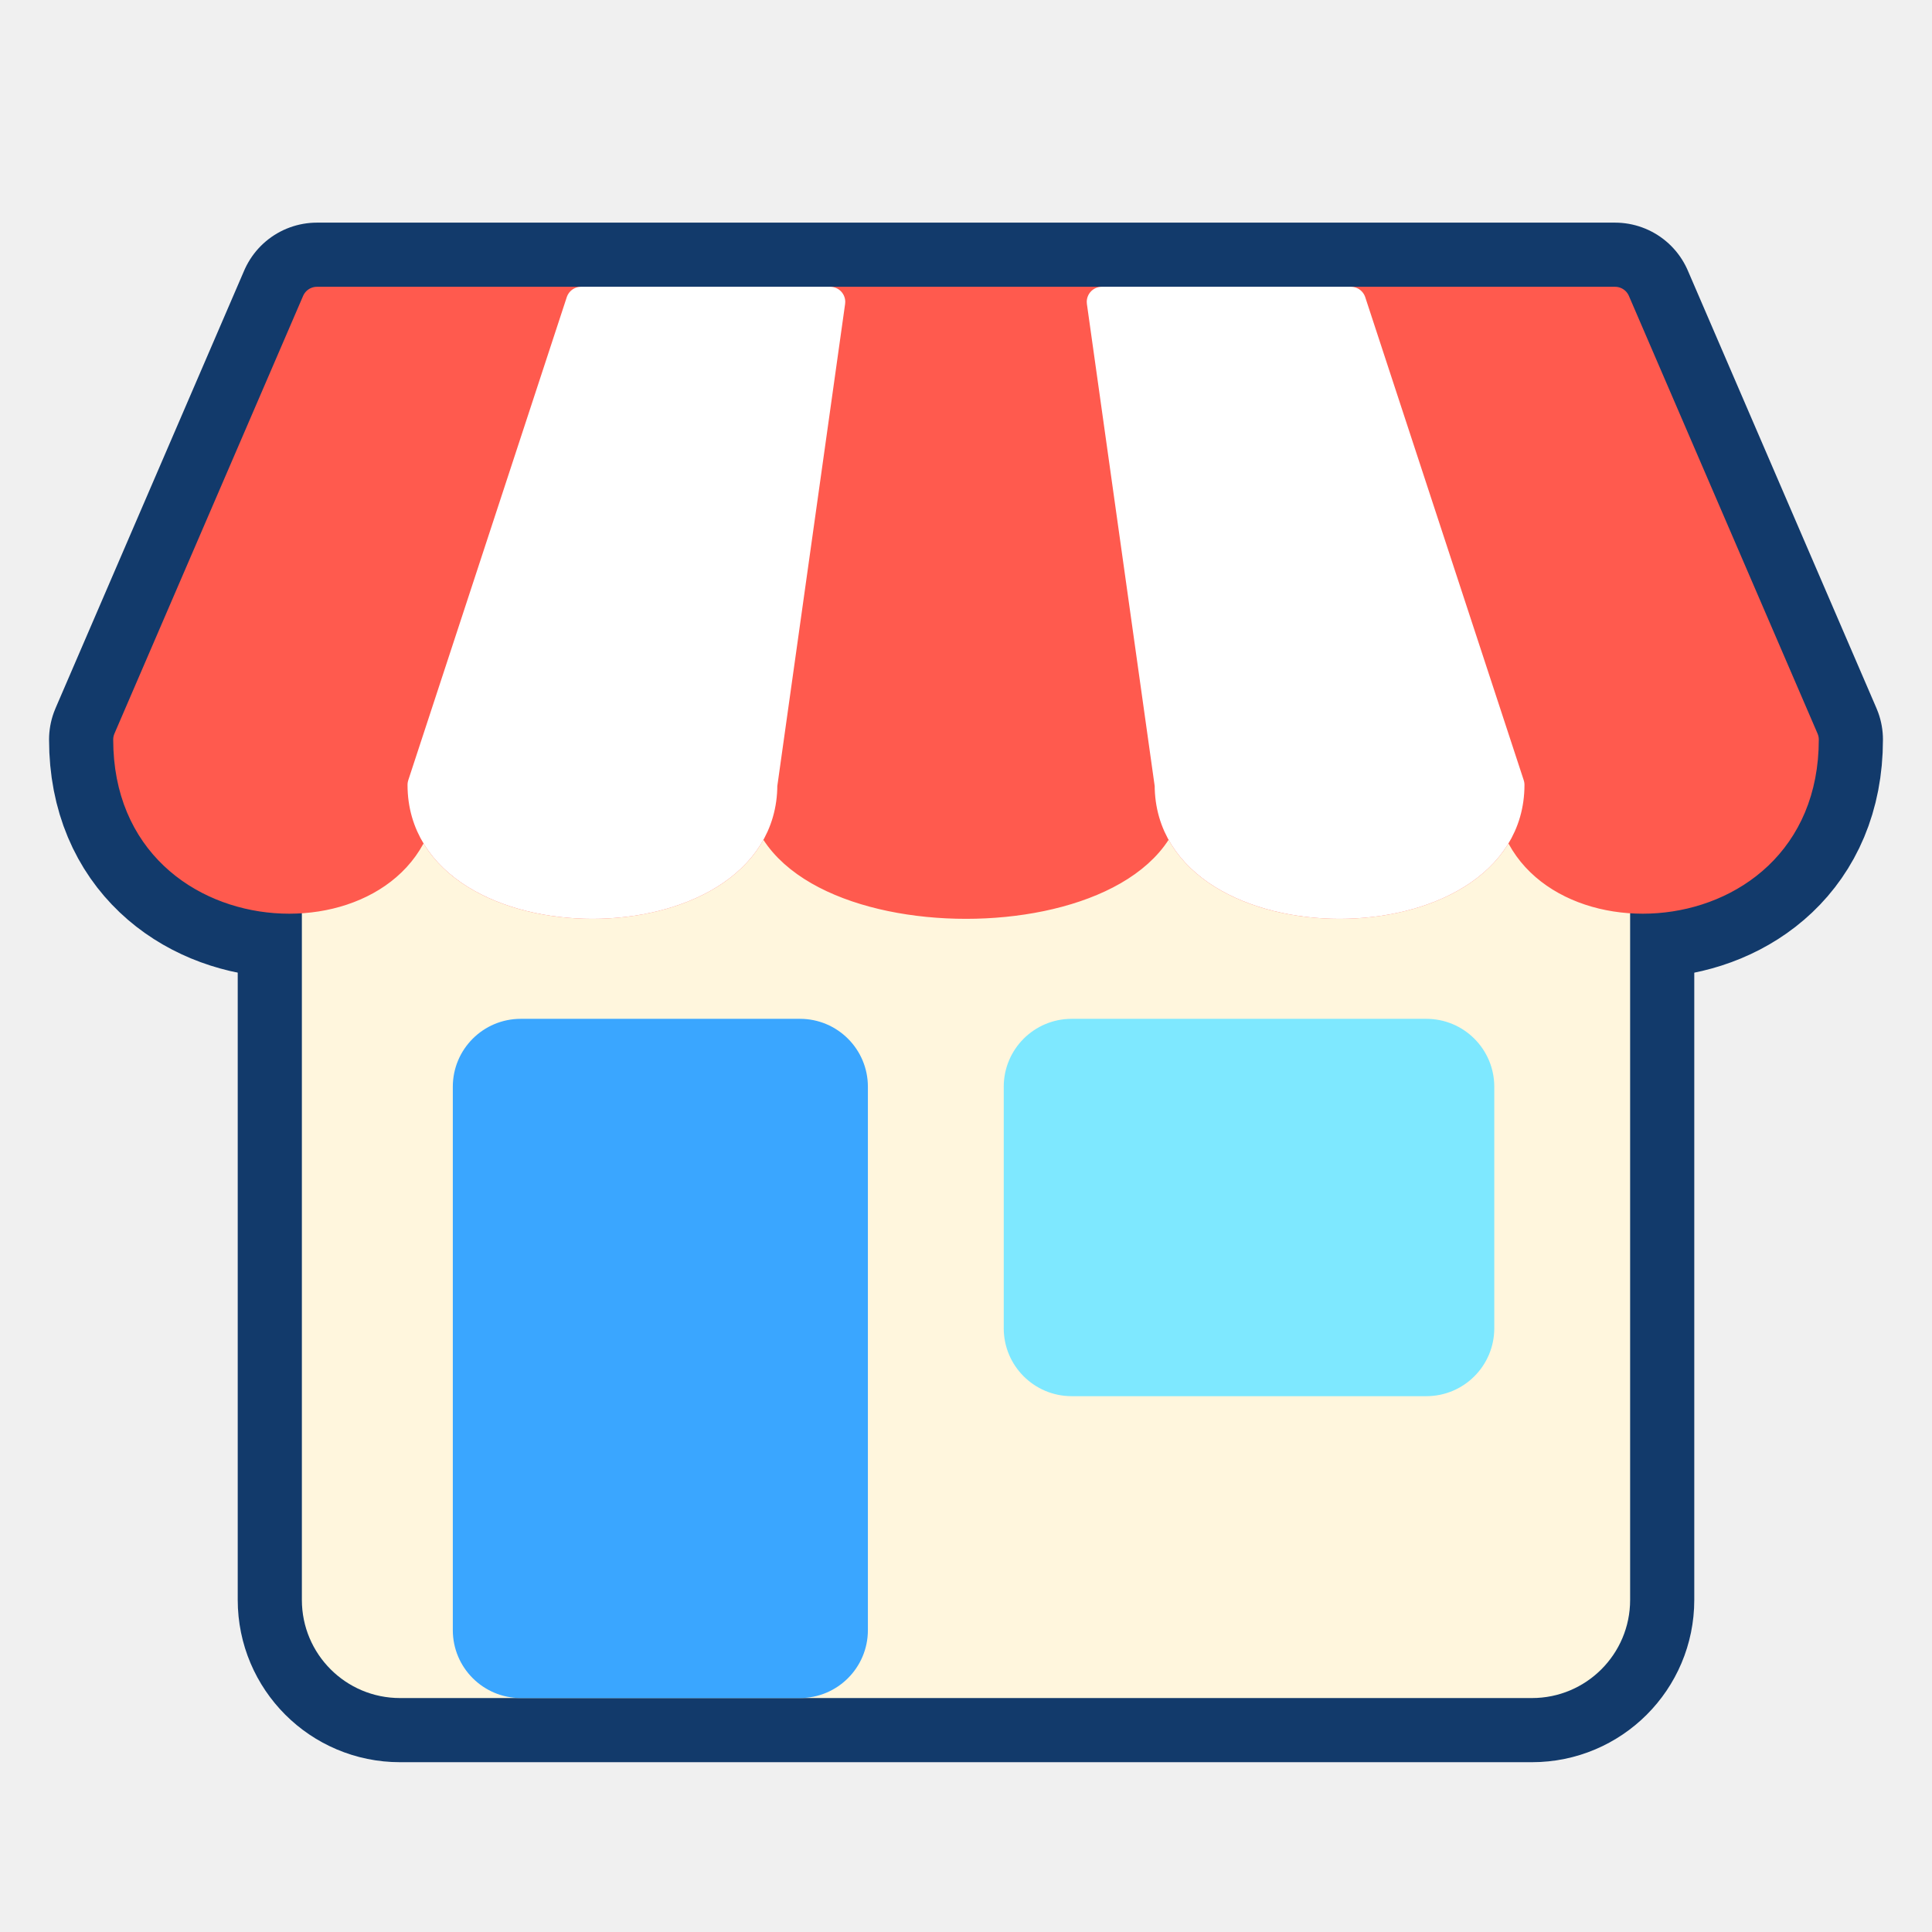
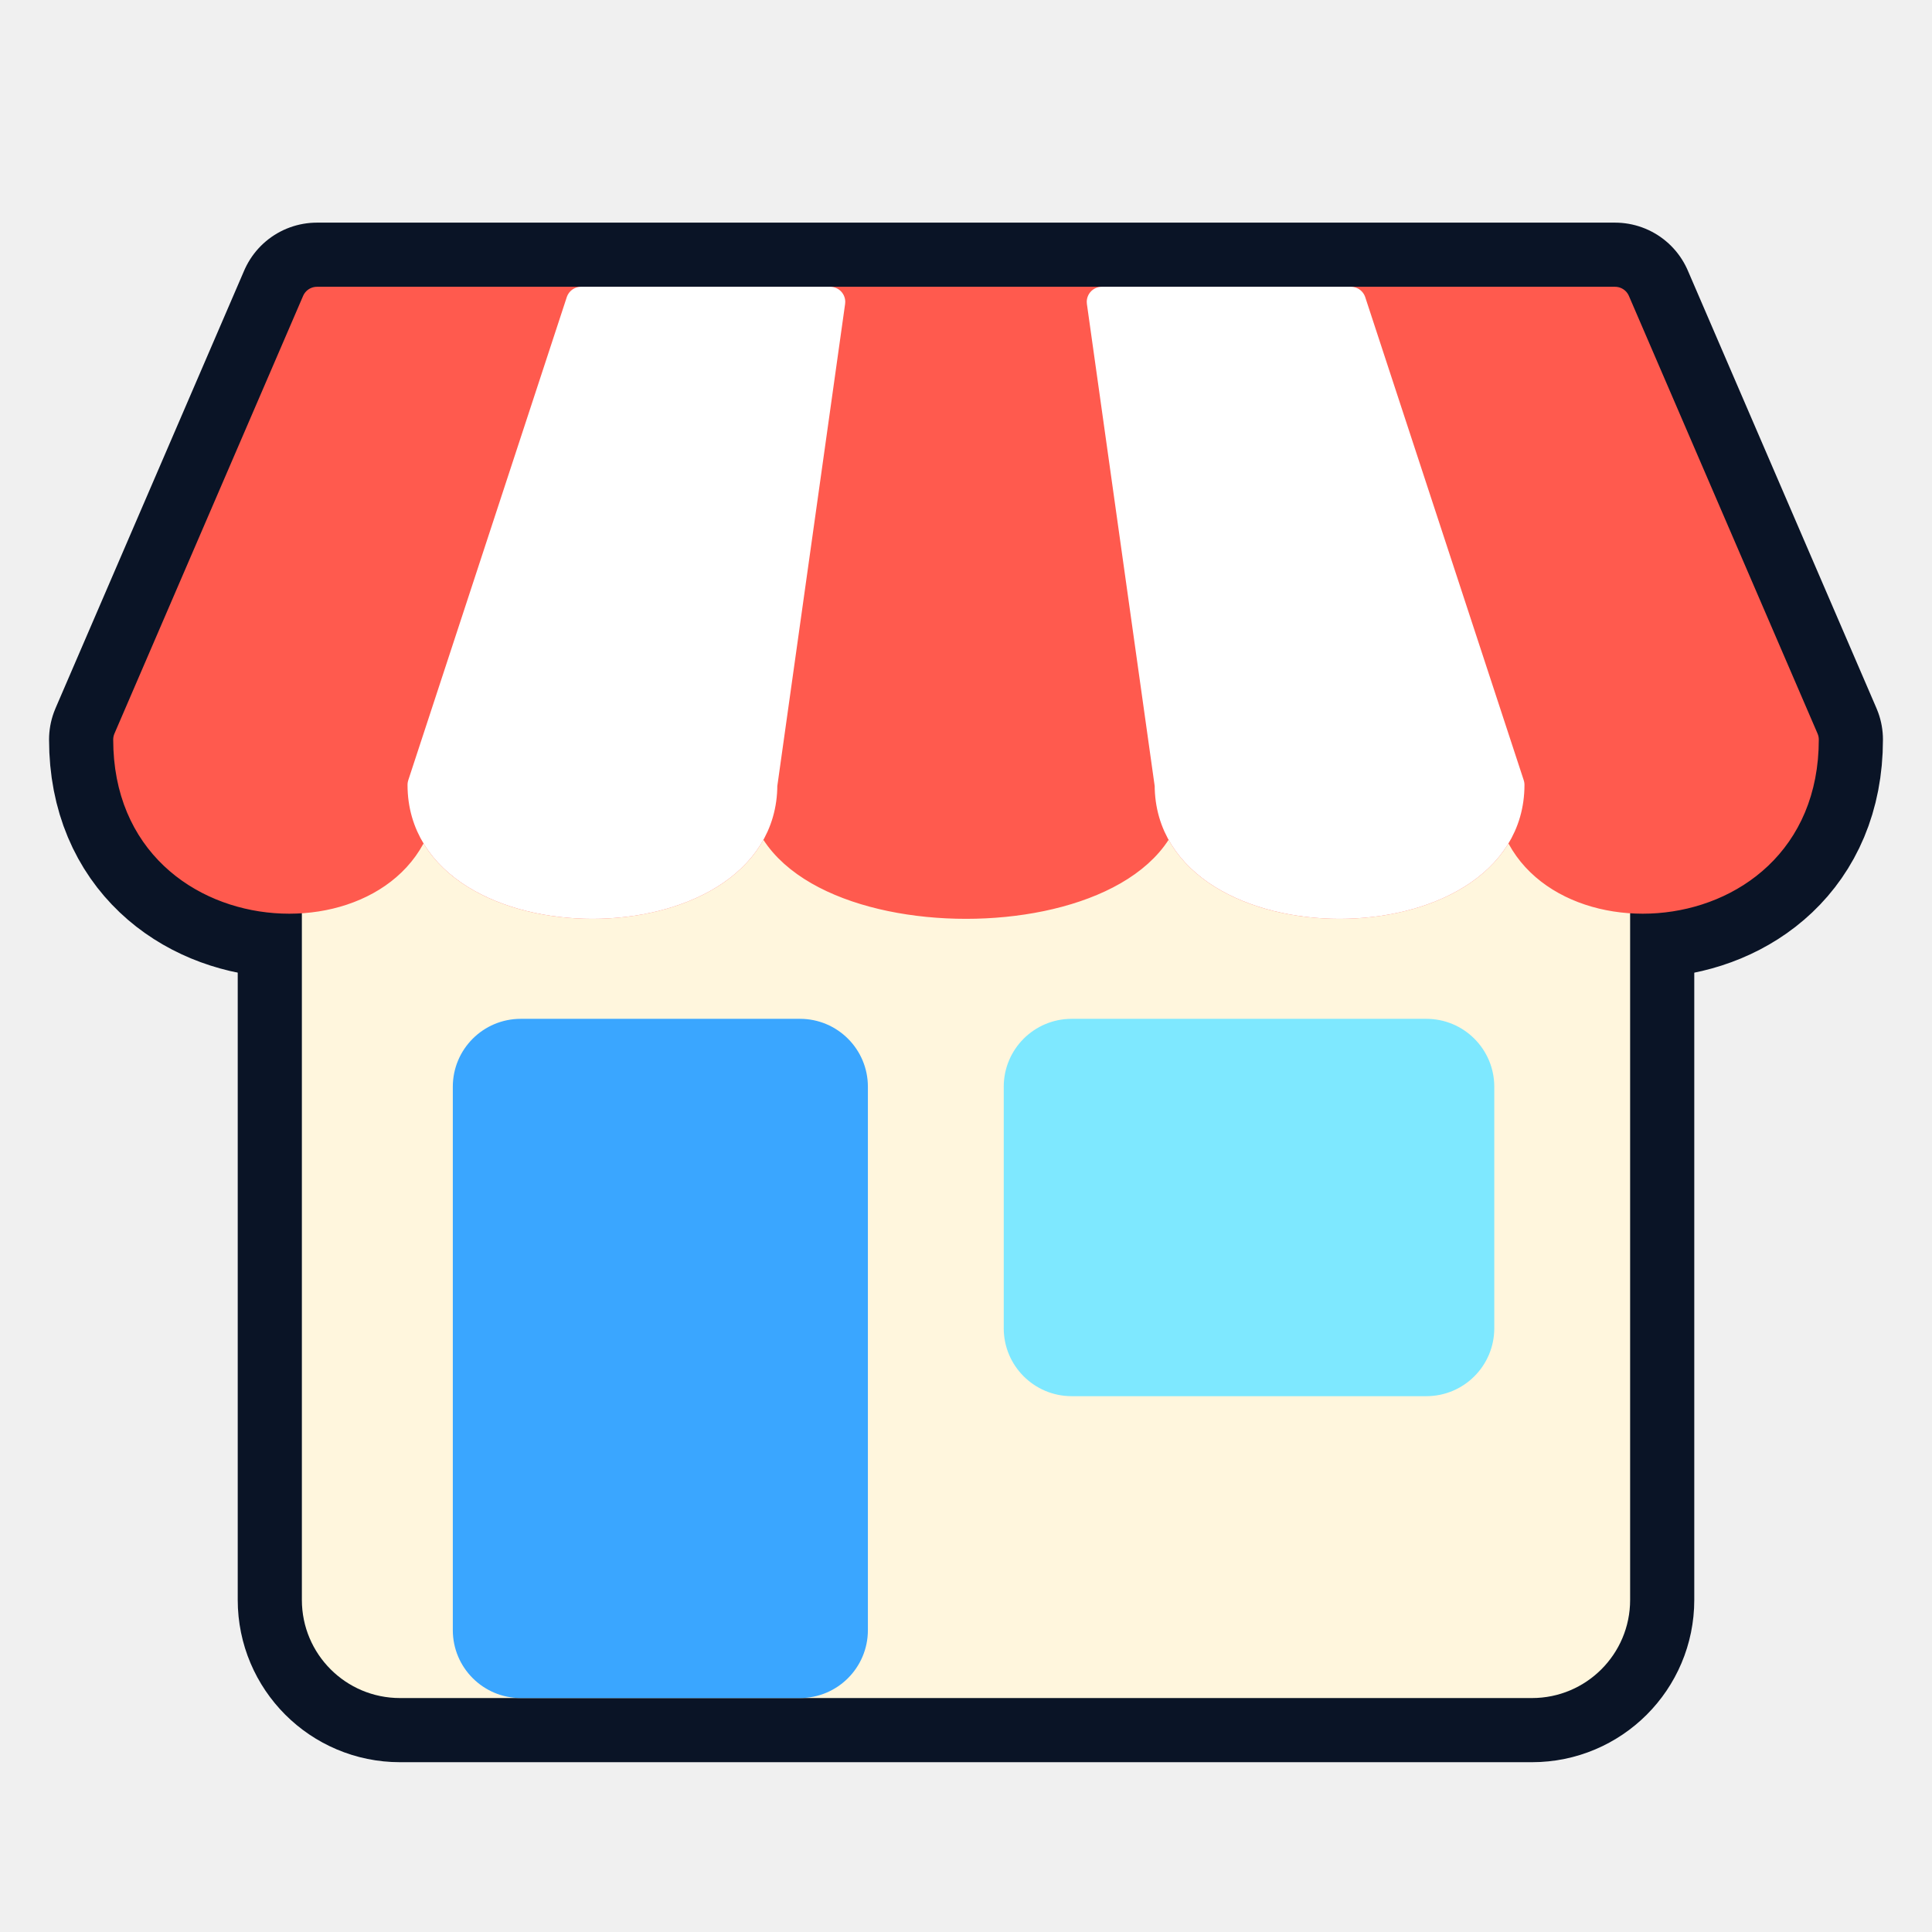
<svg xmlns="http://www.w3.org/2000/svg" width="160" height="160" viewBox="0 0 512 512">
-   <rect x="80" y="210" width="352" height="240" rx="26" fill="#123a6b" stroke="#123a6b" stroke-width="34" stroke-linejoin="round" stroke-linecap="round" />
-   <path d="M84 80 H428 L478 196 C478 250 400 250 400 208 C400 250 310 250 310 208 C310 250 202 250 202 208 C202 250 112 250 112 208 C112 250 34 250 34 196 Z" fill="#123a6b" stroke="#123a6b" stroke-width="42" stroke-linejoin="round" stroke-linecap="round" />
+   <rect x="80" y="210" width="352" height="240" rx="26" fill="#0a1426" stroke="#0a1426" stroke-width="34" stroke-linejoin="round" stroke-linecap="round" />
+   <path d="M84 80 H428 L478 196 C478 250 400 250 400 208 C400 250 310 250 310 208 C310 250 202 250 202 208 C202 250 112 250 112 208 C112 250 34 250 34 196 Z" fill="#0a1426" stroke="#0a1426" stroke-width="42" stroke-linejoin="round" stroke-linecap="round" />
  <rect x="80" y="210" width="352" height="240" rx="26" fill="#fff6dd" />
  <rect x="120" y="270" width="110" height="180" rx="18" fill="#3aa6ff" />
  <rect x="266" y="270" width="130" height="100" rx="18" fill="#7ee8ff" />
  <path d="M84 80 H428 L478 196 C478 250 400 250 400 208 C400 250 310 250 310 208 C310 250 202 250 202 208 C202 250 112 250 112 208 C112 250 34 250 34 196 Z" fill="#ff5a4e" stroke="#ff5a4e" stroke-width="8" stroke-linejoin="round" stroke-linecap="round" />
  <path d="M154 80 H220 L202 208 C202 250 112 250 112 208 Z" fill="#ffffff" stroke="#ffffff" stroke-width="8" stroke-linejoin="round" stroke-linecap="round" />
  <path d="M292 80 H358 L400 208 C400 250 310 250 310 208 Z" fill="#ffffff" stroke="#ffffff" stroke-width="8" stroke-linejoin="round" stroke-linecap="round" />
</svg>
